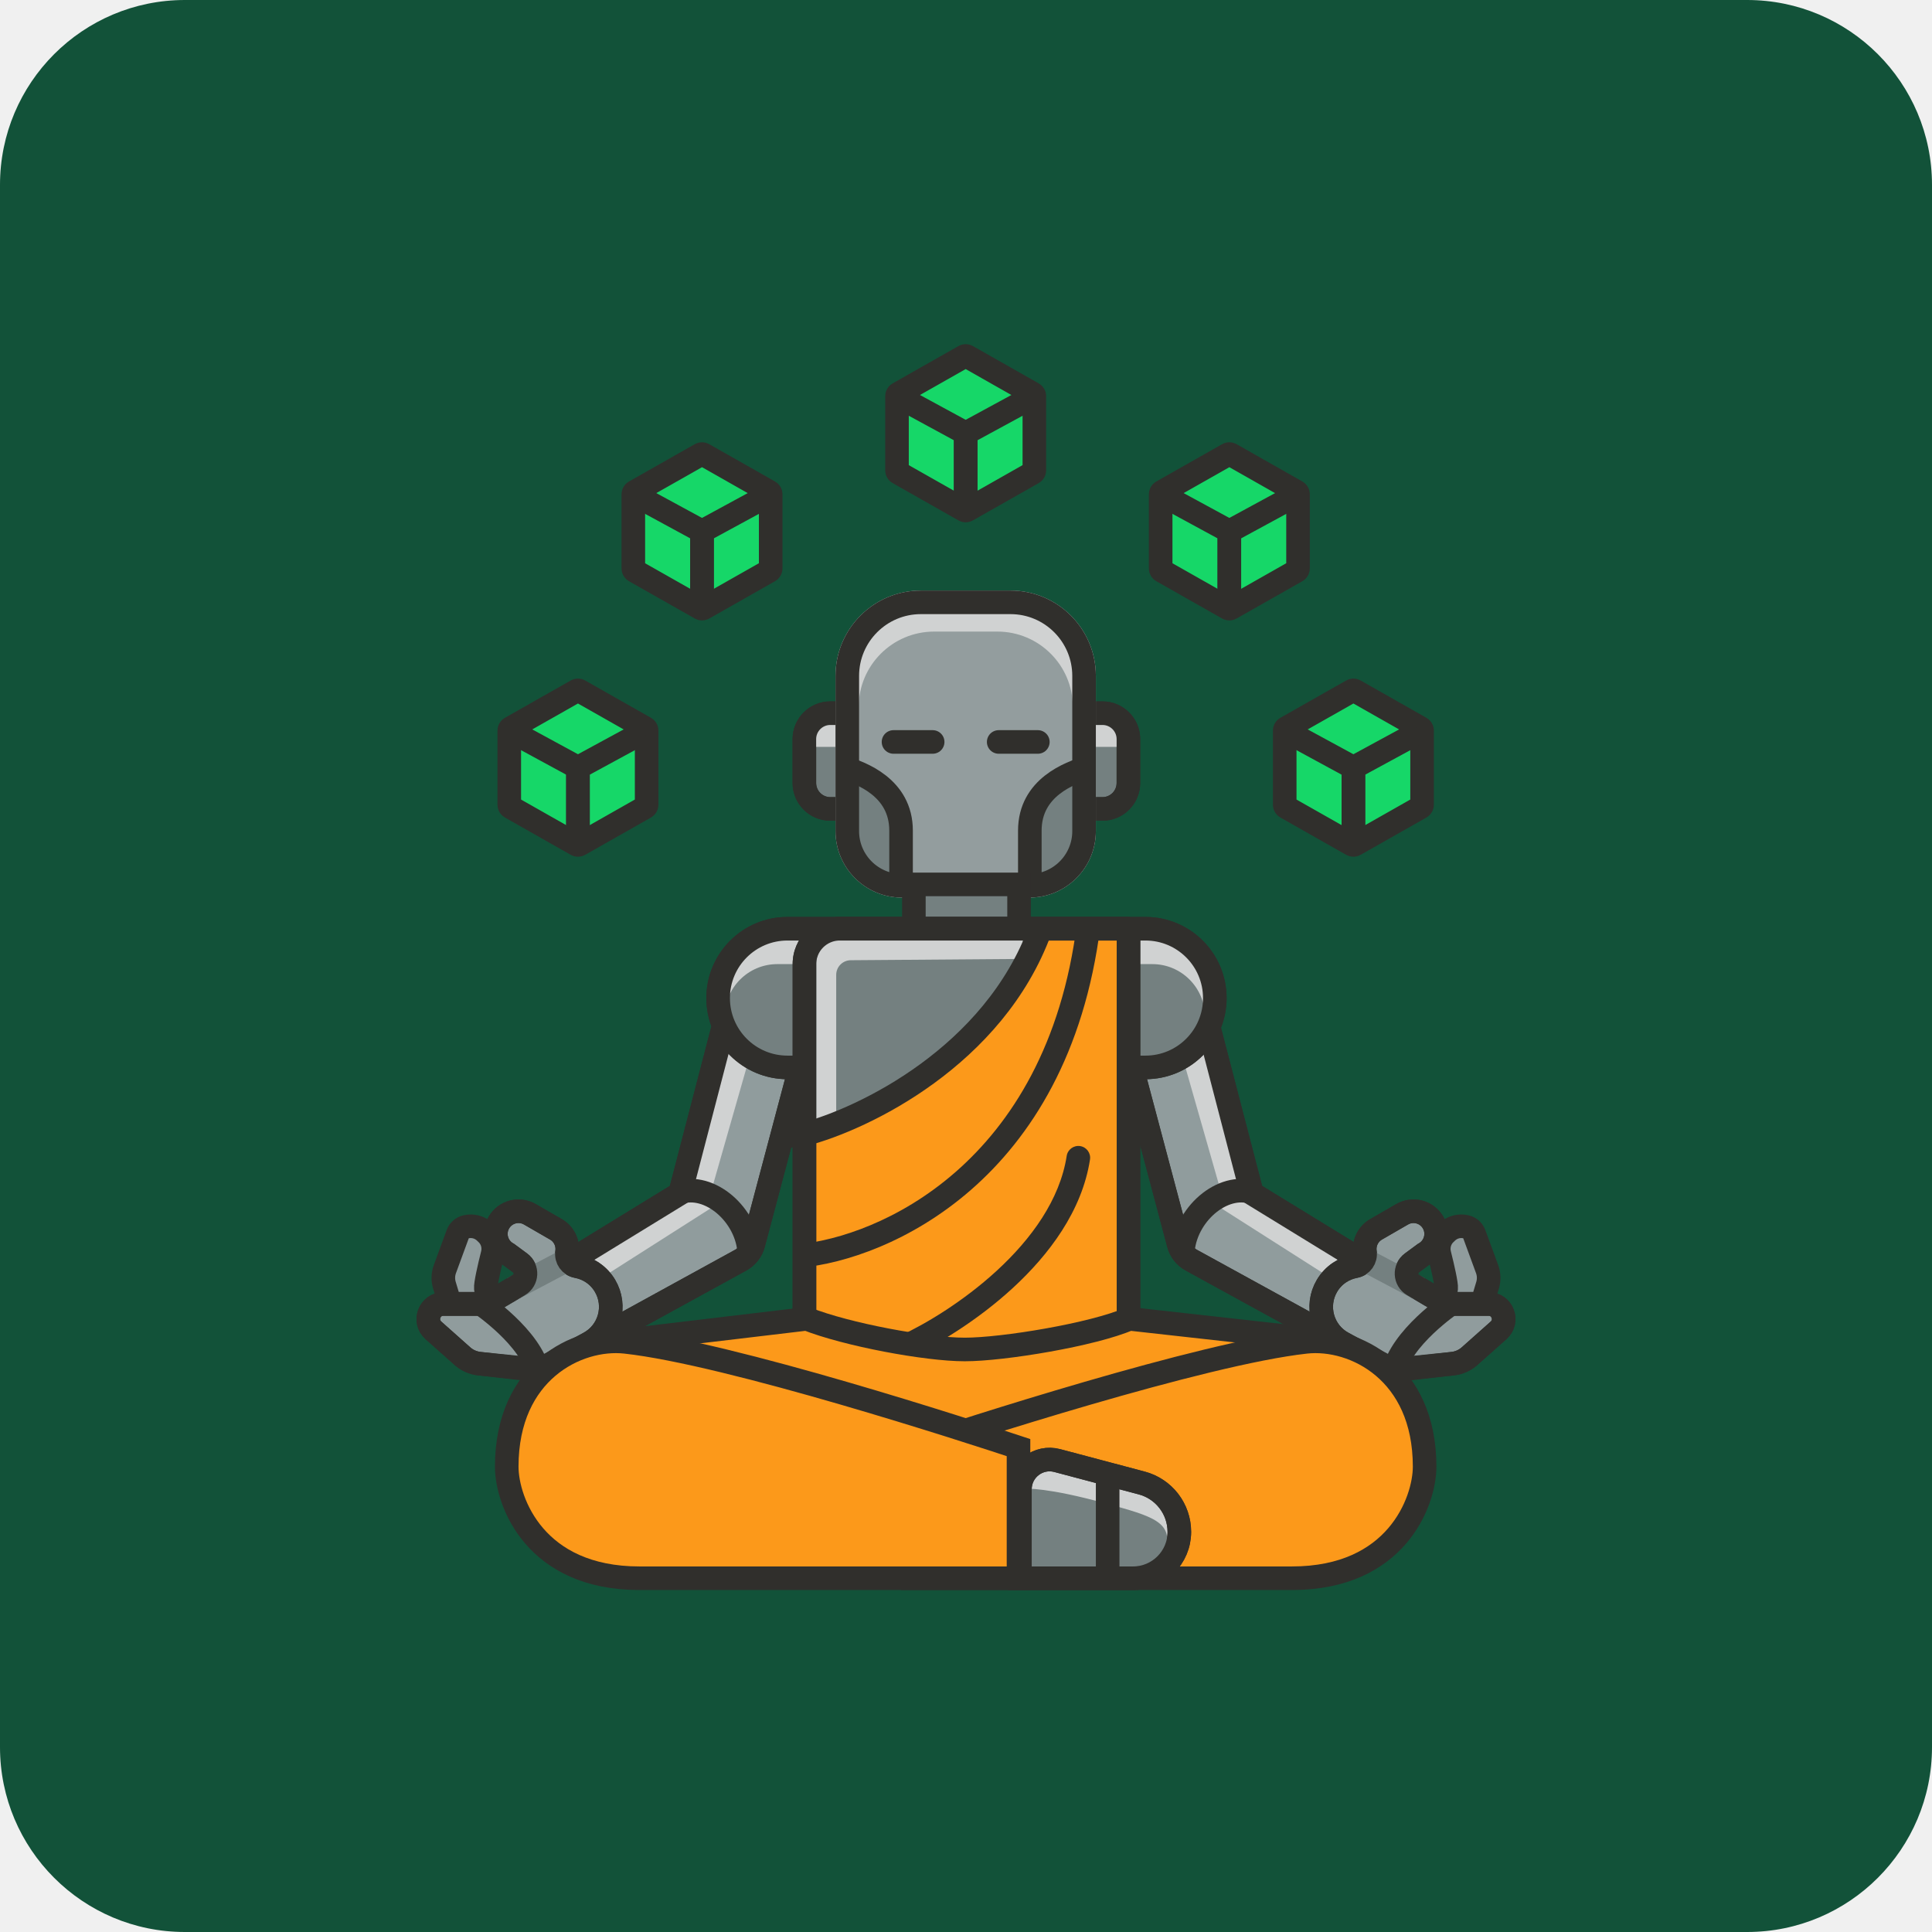
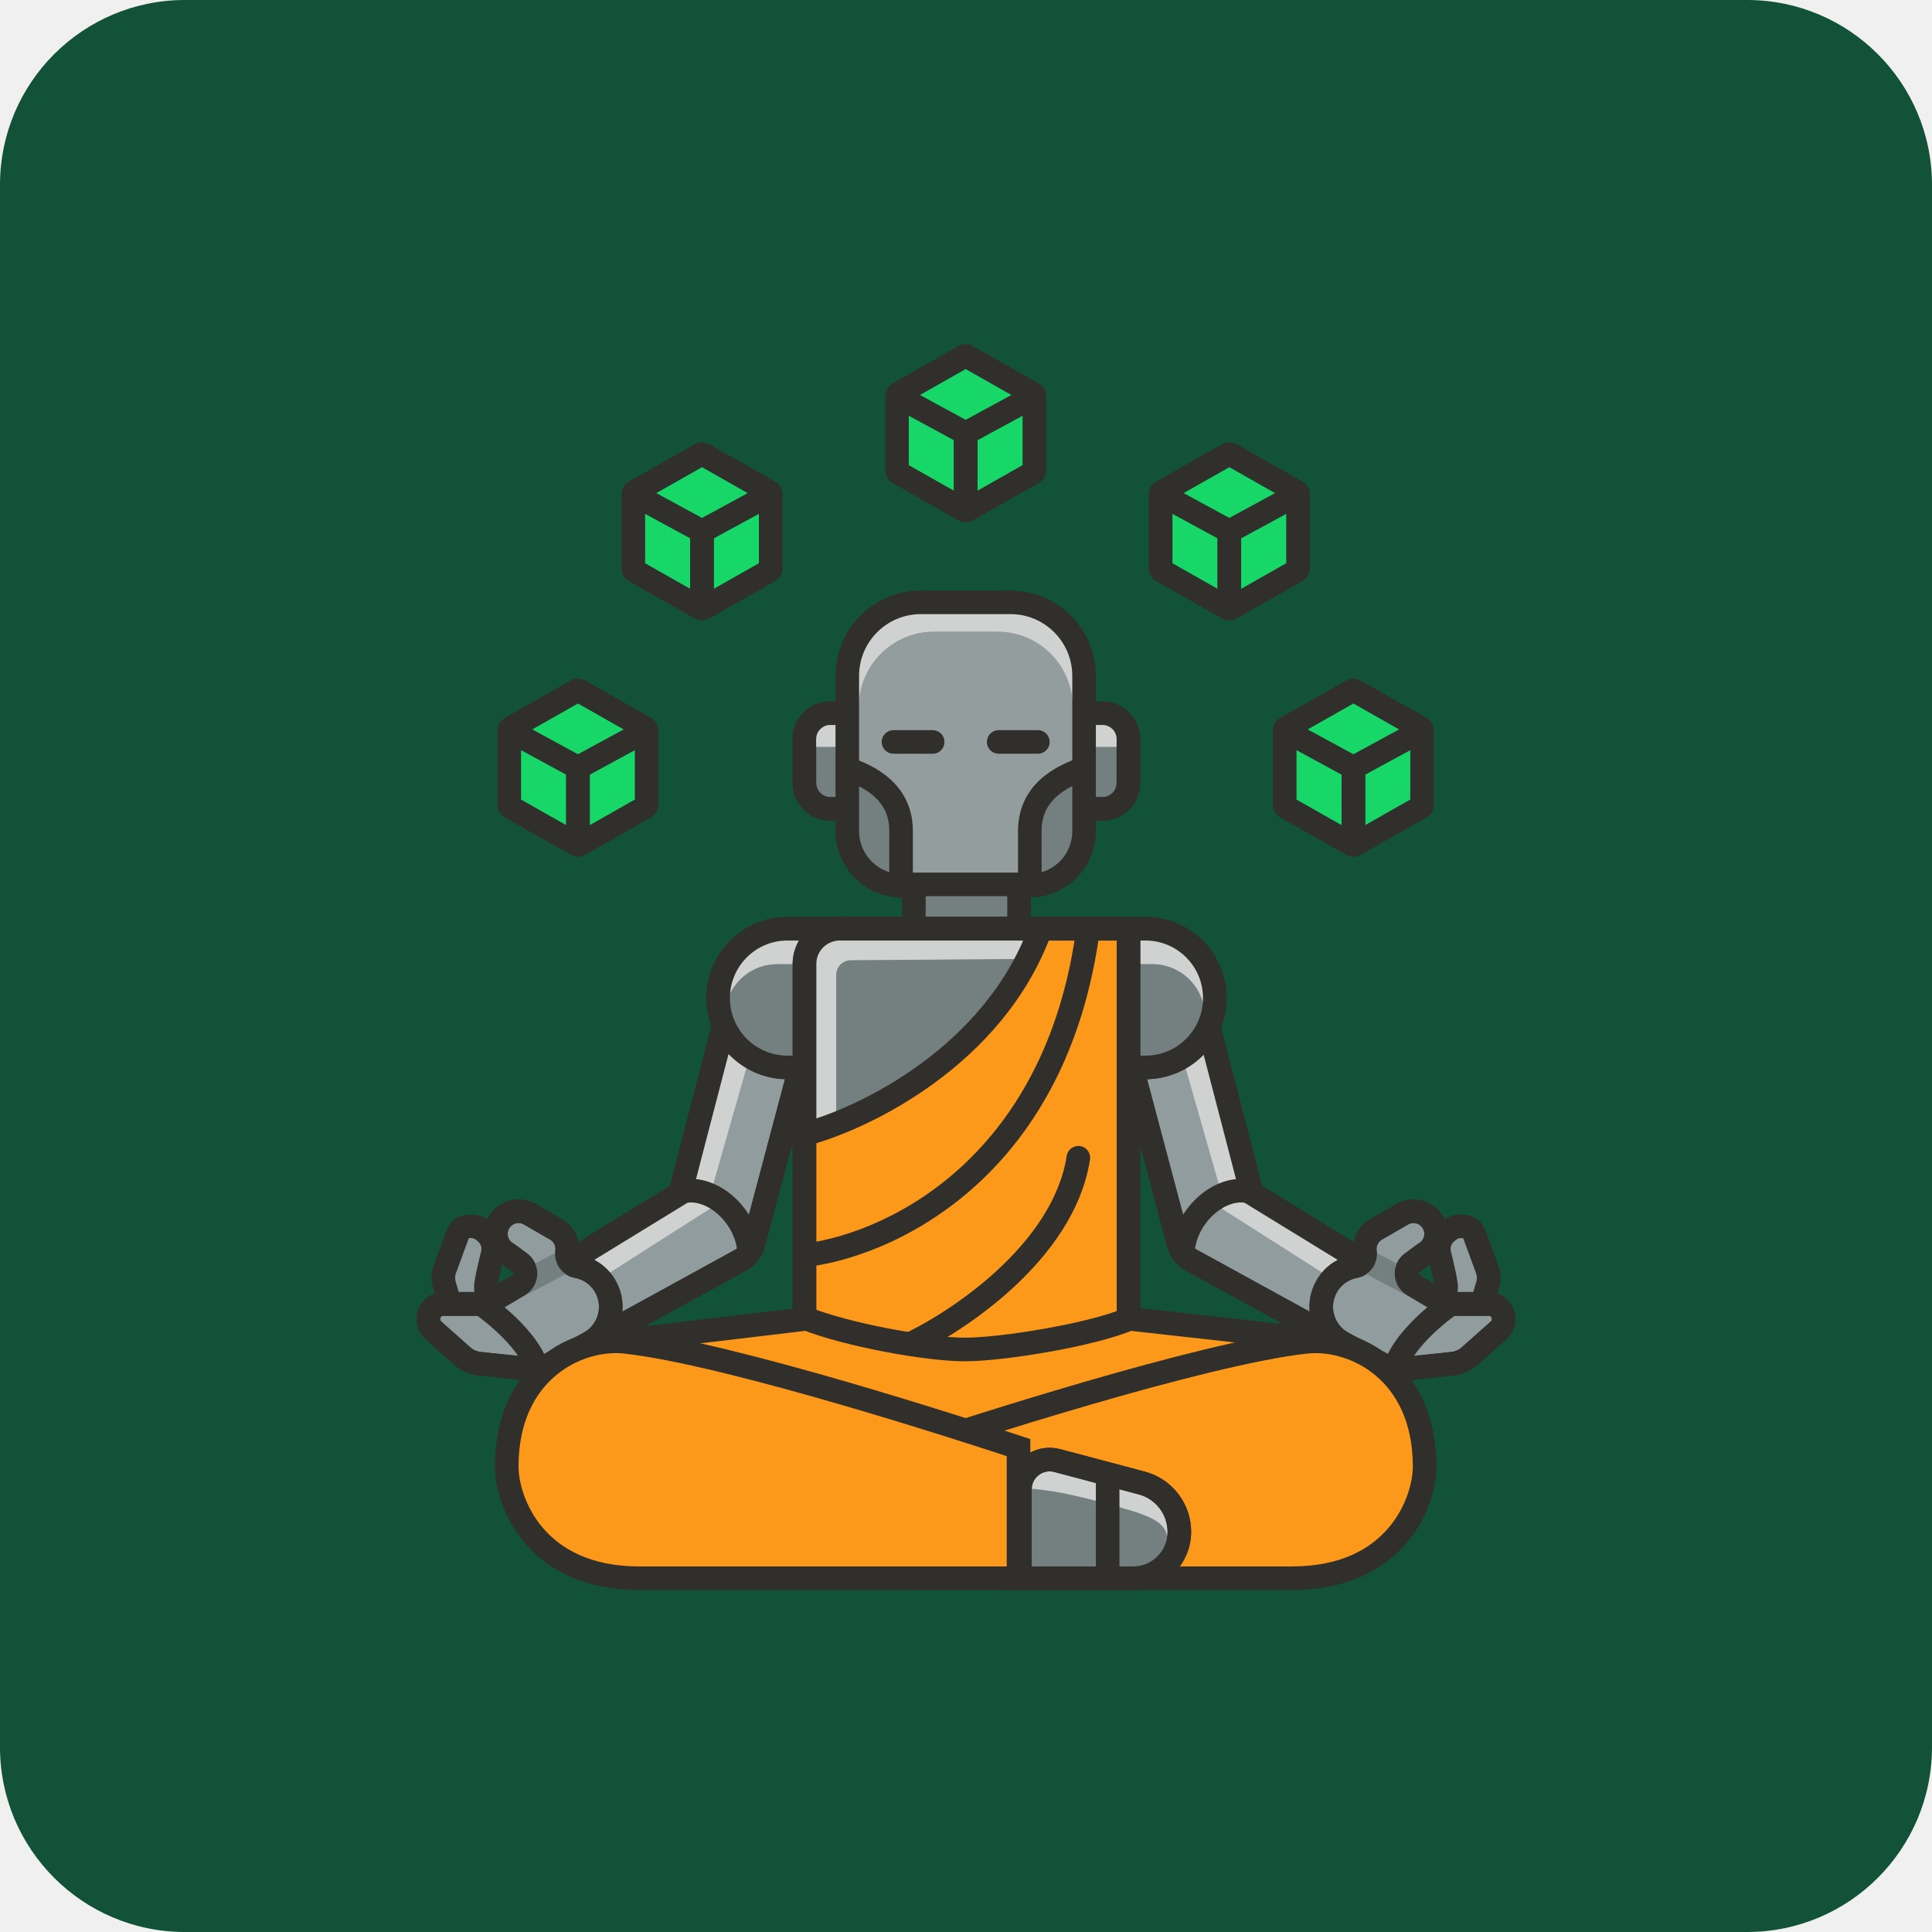
<svg xmlns="http://www.w3.org/2000/svg" width="4096" height="4096" viewBox="0 0 4096 4096" fill="none">
  <rect width="4096" height="4096" rx="392" fill="#125239" />
  <path d="M1964.82 2257.5C1899.62 2322.7 1745.15 2383.83 1689.32 2403V2257.5H1964.82Z" fill="#D0D2D2" stroke="#302F2C" stroke-width="50" />
  <rect x="1705.32" y="1512" width="687" height="203" rx="55" fill="#748080" stroke="#302F2C" stroke-width="50" />
  <path d="M2387.32 1583.5H1711.32V1545L1764.32 1516.5H2344.82L2374.32 1527L2387.32 1583.5Z" fill="#D0D2D2" />
  <rect x="1705.32" y="1512" width="687" height="203" rx="55" stroke="#302F2C" stroke-width="50" />
-   <path d="M1771.32 1433C1771.32 1333.04 1852.35 1252 1952.32 1252H2142.32C2242.28 1252 2323.32 1333.04 2323.32 1433V1762C2323.32 1839.87 2260.19 1903 2182.32 1903H1912.32C1834.44 1903 1771.32 1839.87 1771.32 1762V1433Z" fill="#D0D2D2" />
+   <path d="M1786 1447.5C1786 1347.54 1867.04 1266.5 1967 1266.5H2133C2232.96 1266.5 2314 1347.54 2314 1447.5V1722.5C2314 1800.37 2250.87 1863.5 2173 1863.5H1927C1849.13 1863.5 1786 1800.37 1786 1722.5V1447.5Z" fill="#D0D2D2" />
  <path d="M1820.5 1499C1820.5 1410.63 1892.13 1339 1980.5 1339H2114.5C2202.87 1339 2274.5 1410.63 2274.5 1499V1762C2274.5 1839.87 2211.37 1903 2133.5 1903H1961.5C1883.63 1903 1820.5 1839.87 1820.5 1762V1499Z" fill="#939D9E" />
  <path d="M2183.82 1708C2166.62 1729.6 2176.65 1830.33 2183.82 1878L2258.82 1848L2294.82 1778.5V1626C2264.98 1644.33 2201.02 1686.4 2183.82 1708Z" fill="#748080" />
  <path d="M1920.32 1708C1937.52 1729.6 1927.48 1830.33 1920.32 1878L1845.32 1848L1809.32 1778.5V1626C1839.15 1644.33 1903.12 1686.4 1920.32 1708Z" fill="#748080" />
  <path d="M1952.32 1277H2142.32C2228.47 1277 2298.32 1346.84 2298.32 1433V1762C2298.32 1826.07 2246.38 1878 2182.32 1878H1912.32C1848.25 1878 1796.32 1826.07 1796.32 1762V1433C1796.32 1346.84 1866.16 1277 1952.32 1277Z" stroke="#302F2C" stroke-width="50" />
  <line x1="1894.32" y1="1573" x2="1977.32" y2="1573" stroke="#302F2C" stroke-width="50" stroke-linecap="round" />
  <line x1="2117.32" y1="1573" x2="2200.32" y2="1573" stroke="#302F2C" stroke-width="50" stroke-linecap="round" />
  <path d="M2183.32 1900.5C2183.32 1867.33 2183.32 1853 2183.32 1761C2183.32 1669 2268.98 1638.67 2306.32 1627" stroke="#302F2C" stroke-width="50" />
  <path d="M1910.32 1900.5C1910.32 1867.33 1910.32 1853 1910.32 1761C1910.32 1669 1824.65 1638.67 1787.32 1627" stroke="#302F2C" stroke-width="50" />
  <path d="M2044.36 755.419C2046.19 754.378 2048.44 754.378 2050.28 755.419L2189.88 834.589C2191.76 835.654 2192.92 837.648 2192.92 839.808V997.192C2192.92 999.352 2191.76 1001.35 2189.88 1002.41L2050.28 1081.58C2048.44 1082.62 2046.19 1082.62 2044.36 1081.58L1904.75 1002.41C1902.87 1001.35 1901.71 999.352 1901.71 997.192V839.808C1901.71 837.648 1902.87 835.654 1904.75 834.589L2044.36 755.419Z" fill="#16D768" stroke="#302F2C" stroke-width="50" />
  <path d="M1908.32 843L2047.32 918.5V1086" stroke="#302F2C" stroke-width="50" />
  <path d="M2186.32 843L2047.32 918.5V1086" stroke="#302F2C" stroke-width="50" />
  <path d="M1485.36 963.419C1487.19 962.378 1489.44 962.378 1491.28 963.419L1630.88 1042.59C1632.76 1043.65 1633.92 1045.65 1633.92 1047.81V1205.19C1633.92 1207.35 1632.76 1209.35 1630.88 1210.41L1491.28 1289.58C1489.44 1290.62 1487.19 1290.62 1485.36 1289.58L1345.75 1210.41C1343.87 1209.35 1342.71 1207.35 1342.71 1205.19V1047.81C1342.71 1045.65 1343.87 1043.65 1345.75 1042.59L1485.36 963.419Z" fill="#16D768" stroke="#302F2C" stroke-width="50" />
  <path d="M1349.32 1051L1488.32 1126.5V1294" stroke="#302F2C" stroke-width="50" />
  <path d="M1627.32 1051L1488.32 1126.5V1294" stroke="#302F2C" stroke-width="50" />
  <path d="M2609.28 963.419C2607.44 962.378 2605.19 962.378 2603.36 963.419L2463.75 1042.59C2461.87 1043.65 2460.71 1045.65 2460.71 1047.81V1205.19C2460.71 1207.35 2461.87 1209.35 2463.75 1210.41L2603.36 1289.58C2605.19 1290.62 2607.44 1290.62 2609.28 1289.58L2748.88 1210.41C2750.76 1209.35 2751.92 1207.35 2751.92 1205.19V1047.81C2751.92 1045.65 2750.76 1043.65 2748.88 1042.59L2609.28 963.419Z" fill="#16D768" stroke="#302F2C" stroke-width="50" />
  <path d="M2745.32 1051L2606.32 1126.5V1294" stroke="#302F2C" stroke-width="50" />
  <path d="M2467.32 1051L2606.32 1126.5V1294" stroke="#302F2C" stroke-width="50" />
  <path d="M1222.36 1464.42C1224.19 1463.38 1226.44 1463.38 1228.28 1464.42L1367.88 1543.59C1369.76 1544.65 1370.92 1546.65 1370.92 1548.81V1706.19C1370.92 1708.35 1369.76 1710.35 1367.88 1711.41L1228.28 1790.58C1226.44 1791.62 1224.19 1791.62 1222.36 1790.58L1082.75 1711.41C1080.87 1710.35 1079.71 1708.35 1079.71 1706.19V1548.81C1079.71 1546.65 1080.87 1544.65 1082.75 1543.59L1222.36 1464.42Z" fill="#16D768" stroke="#302F2C" stroke-width="50" />
  <path d="M1086.32 1552L1225.32 1627.5V1795" stroke="#302F2C" stroke-width="50" />
  <path d="M1364.32 1552L1225.32 1627.5V1795" stroke="#302F2C" stroke-width="50" />
  <path d="M2872.28 1464.42C2870.44 1463.38 2868.19 1463.38 2866.36 1464.42L2726.75 1543.59C2724.87 1544.65 2723.71 1546.65 2723.71 1548.81V1706.19C2723.71 1708.35 2724.87 1710.35 2726.75 1711.41L2866.36 1790.58C2868.19 1791.62 2870.44 1791.62 2872.28 1790.58L3011.88 1711.41C3013.76 1710.35 3014.92 1708.35 3014.92 1706.19V1548.81C3014.92 1546.65 3013.76 1544.65 3011.88 1543.59L2872.28 1464.42Z" fill="#16D768" stroke="#302F2C" stroke-width="50" />
  <path d="M3008.32 1552L2869.32 1627.5V1795" stroke="#302F2C" stroke-width="50" />
  <path d="M2730.32 1552L2869.32 1627.5V1795" stroke="#302F2C" stroke-width="50" />
  <rect x="1937.5" y="1875" width="223" height="201" fill="#748080" stroke="#302F2C" stroke-width="50" />
  <path d="M1722.11 2167.22L1597.14 2637.48C1593.27 2652.01 1583.63 2664.33 1570.45 2671.57L1213.21 2867.65L1131.04 2720.76L1433.26 2535.47L1441.85 2530.21L1444.38 2520.45L1548.38 2120.67L1722.11 2167.22Z" fill="#909C9D" stroke="#302F2C" stroke-width="50" />
  <path d="M1262 2688L1493.5 2540.5L1479.5 2533.5L1568.5 2222" stroke="#D0D2D2" stroke-width="50" />
  <path d="M1432.5 2531C1496.5 2502.5 1579.6 2568.75 1588 2649.55" stroke="#302F2C" stroke-width="50" />
  <path d="M1722.11 2167.22L1597.14 2637.48C1593.27 2652.01 1583.63 2664.33 1570.45 2671.57L1213.21 2867.65L1131.04 2720.76L1433.26 2535.47L1441.85 2530.21L1444.38 2520.45L1548.38 2120.67L1722.11 2167.22Z" stroke="#302F2C" stroke-width="50" />
  <path d="M1039 2776L917 2770.5L945 2754.5V2723.5L939.5 2657L976.5 2598H1018.5L1039 2625.5V2673.5V2776Z" fill="#909C9D" />
  <path d="M1057.7 2591.94C1070.96 2568.98 1100.32 2561.11 1123.28 2574.37L1178.63 2606.33C1195.92 2616.31 1204.7 2635.47 1202.24 2654.19L1202.11 2655.08C1200.04 2668.86 1209.22 2681.99 1223.14 2684.55C1247.18 2688.96 1269.13 2703.32 1282.53 2725.78C1308.11 2768.65 1292.69 2824.19 1248.67 2847.74L1143.5 2904L1016.59 2891.09C1003.2 2889.73 990.588 2884.19 980.534 2875.25L918.873 2820.41C896.889 2800.86 910.717 2764.5 940.138 2764.5H1032.15L1038.03 2761.02L1100.32 2724.19C1117.59 2713.99 1118.84 2689.47 1102.69 2677.56L1077.61 2659.06L1076.48 2658.22L1075.27 2657.52C1052.31 2644.27 1044.44 2614.9 1057.7 2591.94Z" fill="#909C9D" stroke="#302F2C" stroke-width="50" />
  <path d="M1086.5 2732.5L1220 2662" stroke="#748080" stroke-width="50" />
  <path d="M1142.15 2912.5C1127.65 2836.5 1017.15 2762.5 1017.15 2762.5" stroke="#302F2C" stroke-width="50" />
  <path d="M1057.7 2591.94C1070.96 2568.98 1100.32 2561.11 1123.28 2574.37L1178.63 2606.33C1195.92 2616.31 1204.7 2635.47 1202.24 2654.19L1202.11 2655.08C1200.04 2668.86 1209.22 2681.99 1223.14 2684.55C1247.18 2688.96 1269.13 2703.32 1282.53 2725.78C1308.11 2768.65 1292.69 2824.19 1248.67 2847.74L1248.49 2847.83L1248.31 2847.93L1144.37 2905.75L1016.91 2891.13L1016.75 2891.11L1016.59 2891.09L1015.34 2890.95C1002.42 2889.38 990.274 2883.91 980.534 2875.25L918.873 2820.41C896.889 2800.86 910.717 2764.5 940.138 2764.5H1032.15L1038.03 2761.02L1100.32 2724.19C1117.59 2713.99 1118.84 2689.47 1102.69 2677.56L1077.61 2659.06L1076.48 2658.22L1075.27 2657.52C1052.31 2644.27 1044.44 2614.9 1057.7 2591.94Z" stroke="#302F2C" stroke-width="50" />
  <path d="M942.192 2724.76L954 2764H1038C1035.5 2758.5 1031.2 2742.7 1030 2731.5C1029.09 2723.04 1036.97 2687.92 1044.32 2658.82C1048.27 2643.19 1043.7 2626.57 1032.02 2615.47L1028.23 2611.87C1017.48 2601.66 1002.3 2597.55 987.868 2600.96C979.834 2602.86 973.288 2608.66 970.443 2616.41L943.21 2690.59C939.179 2701.56 938.822 2713.56 942.192 2724.76Z" stroke="#302F2C" stroke-width="50" />
  <path d="M2373.89 2167.22L2498.86 2637.48C2502.73 2652.01 2512.37 2664.33 2525.55 2671.57L2882.79 2867.65L2964.96 2720.76L2662.74 2535.47L2654.15 2530.21L2651.62 2520.45L2547.62 2120.67L2373.89 2167.22Z" fill="#909C9D" stroke="#302F2C" stroke-width="50" />
  <path d="M2834 2688L2602.5 2540.5L2616.5 2533.5L2527.5 2222" stroke="#D0D2D2" stroke-width="50" />
  <path d="M2663.5 2531C2599.5 2502.5 2516.4 2568.75 2508 2649.55" stroke="#302F2C" stroke-width="50" />
  <path d="M2373.89 2167.22L2498.86 2637.48C2502.73 2652.01 2512.37 2664.33 2525.55 2671.57L2882.79 2867.65L2964.96 2720.76L2662.74 2535.47L2654.15 2530.21L2651.62 2520.45L2547.62 2120.67L2373.89 2167.22Z" stroke="#302F2C" stroke-width="50" />
  <path d="M3057 2776L3179 2770.5L3151 2754.5V2723.5L3156.5 2657L3119.5 2598H3077.5L3057 2625.5V2673.5V2776Z" fill="#909C9D" />
  <path d="M3038.3 2591.94C3025.04 2568.98 2995.68 2561.11 2972.72 2574.37L2917.37 2606.33C2900.08 2616.31 2891.3 2635.47 2893.76 2654.19L2893.89 2655.08C2895.96 2668.86 2886.78 2681.99 2872.86 2684.55C2848.82 2688.96 2826.87 2703.32 2813.47 2725.78C2787.89 2768.65 2803.31 2824.19 2847.33 2847.74L2952.5 2904L3079.41 2891.09C3092.8 2889.73 3105.41 2884.19 3115.47 2875.25L3177.13 2820.41C3199.11 2800.86 3185.28 2764.5 3155.86 2764.5H3063.85L3057.97 2761.02L2995.68 2724.19C2978.41 2713.99 2977.16 2689.47 2993.31 2677.56L3018.39 2659.06L3019.52 2658.22L3020.73 2657.52C3043.69 2644.27 3051.56 2614.9 3038.3 2591.94Z" fill="#909C9D" stroke="#302F2C" stroke-width="50" />
  <path d="M3009.5 2732.5L2876 2662" stroke="#748080" stroke-width="50" />
  <path d="M2953.85 2912.5C2968.35 2836.5 3078.85 2762.5 3078.85 2762.5" stroke="#302F2C" stroke-width="50" />
  <path d="M3038.3 2591.94C3025.04 2568.98 2995.68 2561.11 2972.72 2574.37L2917.37 2606.33C2900.08 2616.31 2891.3 2635.47 2893.76 2654.19L2893.89 2655.08C2895.96 2668.86 2886.78 2681.99 2872.86 2684.55C2848.82 2688.96 2826.87 2703.32 2813.47 2725.78C2787.89 2768.65 2803.31 2824.19 2847.33 2847.74L2847.51 2847.83L2847.69 2847.93L2951.63 2905.75L3079.09 2891.13L3079.25 2891.11L3079.41 2891.09L3080.66 2890.95C3093.58 2889.38 3105.73 2883.91 3115.47 2875.25L3177.13 2820.41C3199.11 2800.86 3185.28 2764.5 3155.86 2764.5H3063.85L3057.97 2761.02L2995.68 2724.19C2978.41 2713.99 2977.16 2689.47 2993.31 2677.56L3018.39 2659.06L3019.52 2658.22L3020.73 2657.52C3043.69 2644.27 3051.56 2614.9 3038.3 2591.94Z" stroke="#302F2C" stroke-width="50" />
  <path d="M3153.81 2724.76L3142 2764H3058C3060.5 2758.5 3064.8 2742.7 3066 2731.5C3066.91 2723.04 3059.03 2687.92 3051.68 2658.82C3047.73 2643.19 3052.3 2626.57 3063.98 2615.47L3067.77 2611.87C3078.52 2601.66 3093.7 2597.55 3108.13 2600.96C3116.17 2602.86 3122.71 2608.66 3125.56 2616.41L3152.79 2690.59C3156.82 2701.56 3157.18 2713.56 3153.81 2724.76Z" stroke="#302F2C" stroke-width="50" />
  <rect x="1522.5" y="1969" width="1053" height="294" rx="147" fill="#748080" stroke="#302F2C" stroke-width="50" />
  <rect x="1536.5" y="1989" width="1018" height="278" rx="132" fill="#D0D2D2" />
  <rect x="1536.5" y="2044" width="1018" height="223" rx="111.5" fill="#748080" />
  <rect x="1522.5" y="1969" width="1053" height="294" rx="147" stroke="#302F2C" stroke-width="50" />
-   <mask id="path-55-inside-1_6_2267" fill="white">
+   <mask id="path-55-inside-1_19_2878" fill="white">
    <path d="M1680.5 2044C1680.5 1988.77 1725.27 1944 1780.5 1944H2389.5C2404.96 1944 2417.5 1956.54 2417.5 1972V2822C2417.5 2877.23 2372.73 2922 2317.5 2922H1780.5C1725.27 2922 1680.5 2877.23 1680.5 2822V2044Z" />
  </mask>
-   <path d="M1680.5 2044C1680.5 1988.77 1725.27 1944 1780.5 1944H2389.5C2404.96 1944 2417.5 1956.54 2417.5 1972V2822C2417.5 2877.23 2372.73 2922 2317.5 2922H1780.5C1725.27 2922 1680.5 2877.23 1680.5 2822V2044Z" fill="#FC991A" stroke="#302F2C" stroke-width="100" mask="url(#path-55-inside-1_6_2267)" />
+   <path d="M1680.5 2044C1680.5 1988.77 1725.27 1944 1780.5 1944H2389.5C2404.96 1944 2417.5 1956.54 2417.5 1972V2822C2417.5 2877.23 2372.73 2922 2317.5 2922H1780.5C1725.27 2922 1680.5 2877.23 1680.5 2822V2044Z" fill="#FC991A" stroke="#302F2C" stroke-width="100" mask="url(#path-55-inside-1_19_2878)" />
  <path d="M1709 2020V2394H1749.72L1933.46 2302L2110.08 2134L2202.2 1973H2110.08H1749.72L1709 2020Z" fill="#748080" />
  <path d="M2168.42 1989L2167.08 2033L1803.59 2035.77C1786.56 2035.9 1772.83 2049.74 1772.83 2066.77V2396H1730.83V2041C1730.83 2015.04 1751.87 1989 1777.83 1989H2168.42Z" fill="#D0D2D2" />
-   <mask id="path-58-inside-2_6_2267" fill="white">
+   <mask id="path-58-inside-2_19_2878" fill="white">
    <path d="M1680.5 2044C1680.5 1988.77 1725.27 1944 1780.5 1944H2389.5C2404.96 1944 2417.5 1956.54 2417.5 1972V2822C2417.5 2877.23 2372.73 2922 2317.5 2922H1780.5C1725.27 2922 1680.5 2877.23 1680.5 2822V2044Z" />
  </mask>
-   <path d="M1680.5 2044C1680.5 1988.77 1725.27 1944 1780.5 1944H2389.5C2404.96 1944 2417.5 1956.54 2417.5 1972V2822C2417.5 2877.23 2372.73 2922 2317.5 2922H1780.5C1725.27 2922 1680.5 2877.23 1680.5 2822V2044Z" stroke="#302F2C" stroke-width="100" stroke-linejoin="round" mask="url(#path-58-inside-2_6_2267)" />
+   <path d="M1680.5 2044C1680.5 1988.77 1725.27 1944 1780.5 1944H2389.5C2404.96 1944 2417.5 1956.54 2417.5 1972V2822C2417.5 2877.23 2372.73 2922 2317.5 2922H1780.5C1725.27 2922 1680.5 2877.23 1680.5 2822V2044Z" stroke="#302F2C" stroke-width="100" stroke-linejoin="round" mask="url(#path-58-inside-2_19_2878)" />
  <path d="M1704.93 2405C1830.82 2372.17 2107.12 2239.5 2205.26 1971.5" stroke="#302F2C" stroke-width="50" />
  <path d="M2310.89 2458.33C2313 2444.68 2303.65 2431.91 2290.01 2429.79C2276.37 2427.68 2263.59 2437.03 2261.48 2450.67L2286.18 2454.5L2310.89 2458.33ZM1696.28 2662.5L1698.56 2687.4C1880.55 2670.7 2264.78 2506.16 2332.87 1963.61L2308.07 1960.5L2283.26 1957.39C2218.62 2472.44 1857.09 2622.64 1693.99 2637.6L1696.28 2662.5ZM1921.25 2853.5L1931.71 2876.2C1985.06 2851.6 2070.72 2801.08 2147.38 2730.55C2223.74 2660.29 2293.96 2567.58 2310.89 2458.33L2286.18 2454.5L2261.48 2450.67C2247.05 2543.82 2186.13 2626.95 2113.52 2693.75C2041.21 2760.28 1960.08 2808.06 1910.78 2830.8L1921.25 2853.5Z" fill="#302F2C" />
  <path d="M1710.32 2796L1289.82 2846V3273.5L2786.32 3286.5L2771.32 2838L2394.32 2796C2317.32 2829.5 2126.92 2861 2045.32 2861C1963.72 2861 1795.32 2829.5 1710.32 2796Z" fill="#FC991A" stroke="#302F2C" stroke-width="50" />
  <path d="M2933.1 2897.57C2883.11 2855.26 2820.08 2839.18 2768.55 2844.85C2658.4 2856.97 2475.63 2904.43 2306.3 2953.64C2137.98 3002.56 1985.23 3052.5 1935.32 3069.03V3346H2738.82C2850.43 3346 2920 3305.13 2962 3256.35C3004.81 3206.63 3020.32 3147.12 3020.32 3109.33C3020.32 3007.65 2982.41 2939.29 2933.1 2897.57Z" fill="#FC991A" stroke="#302F2C" stroke-width="50" />
  <path d="M1161.53 2897.57C1211.53 2855.26 1274.55 2839.18 1326.08 2844.85C1436.23 2856.97 1619 2904.43 1788.34 2953.64C1956.65 3002.56 2109.4 3052.5 2159.32 3069.03V3346H1355.82C1244.2 3346 1174.63 3305.13 1132.64 3256.35C1089.82 3206.63 1074.32 3147.12 1074.32 3109.33C1074.32 3007.65 1112.22 2939.29 1161.53 2897.57Z" fill="#FC991A" stroke="#302F2C" stroke-width="50" />
  <path d="M2162.32 3157.41C2162.32 3116.05 2201.5 3085.9 2241.48 3096.52L2420.59 3144.07C2467.59 3156.54 2500.32 3199.08 2500.32 3247.71C2500.32 3301.99 2456.31 3346 2402.03 3346H2162.32V3157.41Z" fill="#D0D2D2" stroke="#302F2C" stroke-width="50" />
  <path d="M2168.32 3156C2158.72 3156 2169.32 3172.67 2162.32 3178.5V3341.5L2299.82 3349L2415.32 3341.5C2425.32 3328.33 2461.24 3316 2469.82 3289.5C2490 3227.18 2445.08 3214.92 2343.69 3187.24L2342.82 3187C2220.11 3153.5 2177.31 3156 2168.32 3156Z" fill="#748080" />
  <path d="M2348.32 3351V3116" stroke="#302F2C" stroke-width="50" />
  <path d="M2162.32 3157.41C2162.32 3116.05 2201.5 3085.9 2241.48 3096.52L2420.59 3144.07C2467.59 3156.54 2500.32 3199.08 2500.32 3247.71C2500.32 3301.99 2456.31 3346 2402.03 3346H2162.32V3157.41Z" stroke="#302F2C" stroke-width="50" />
</svg>
